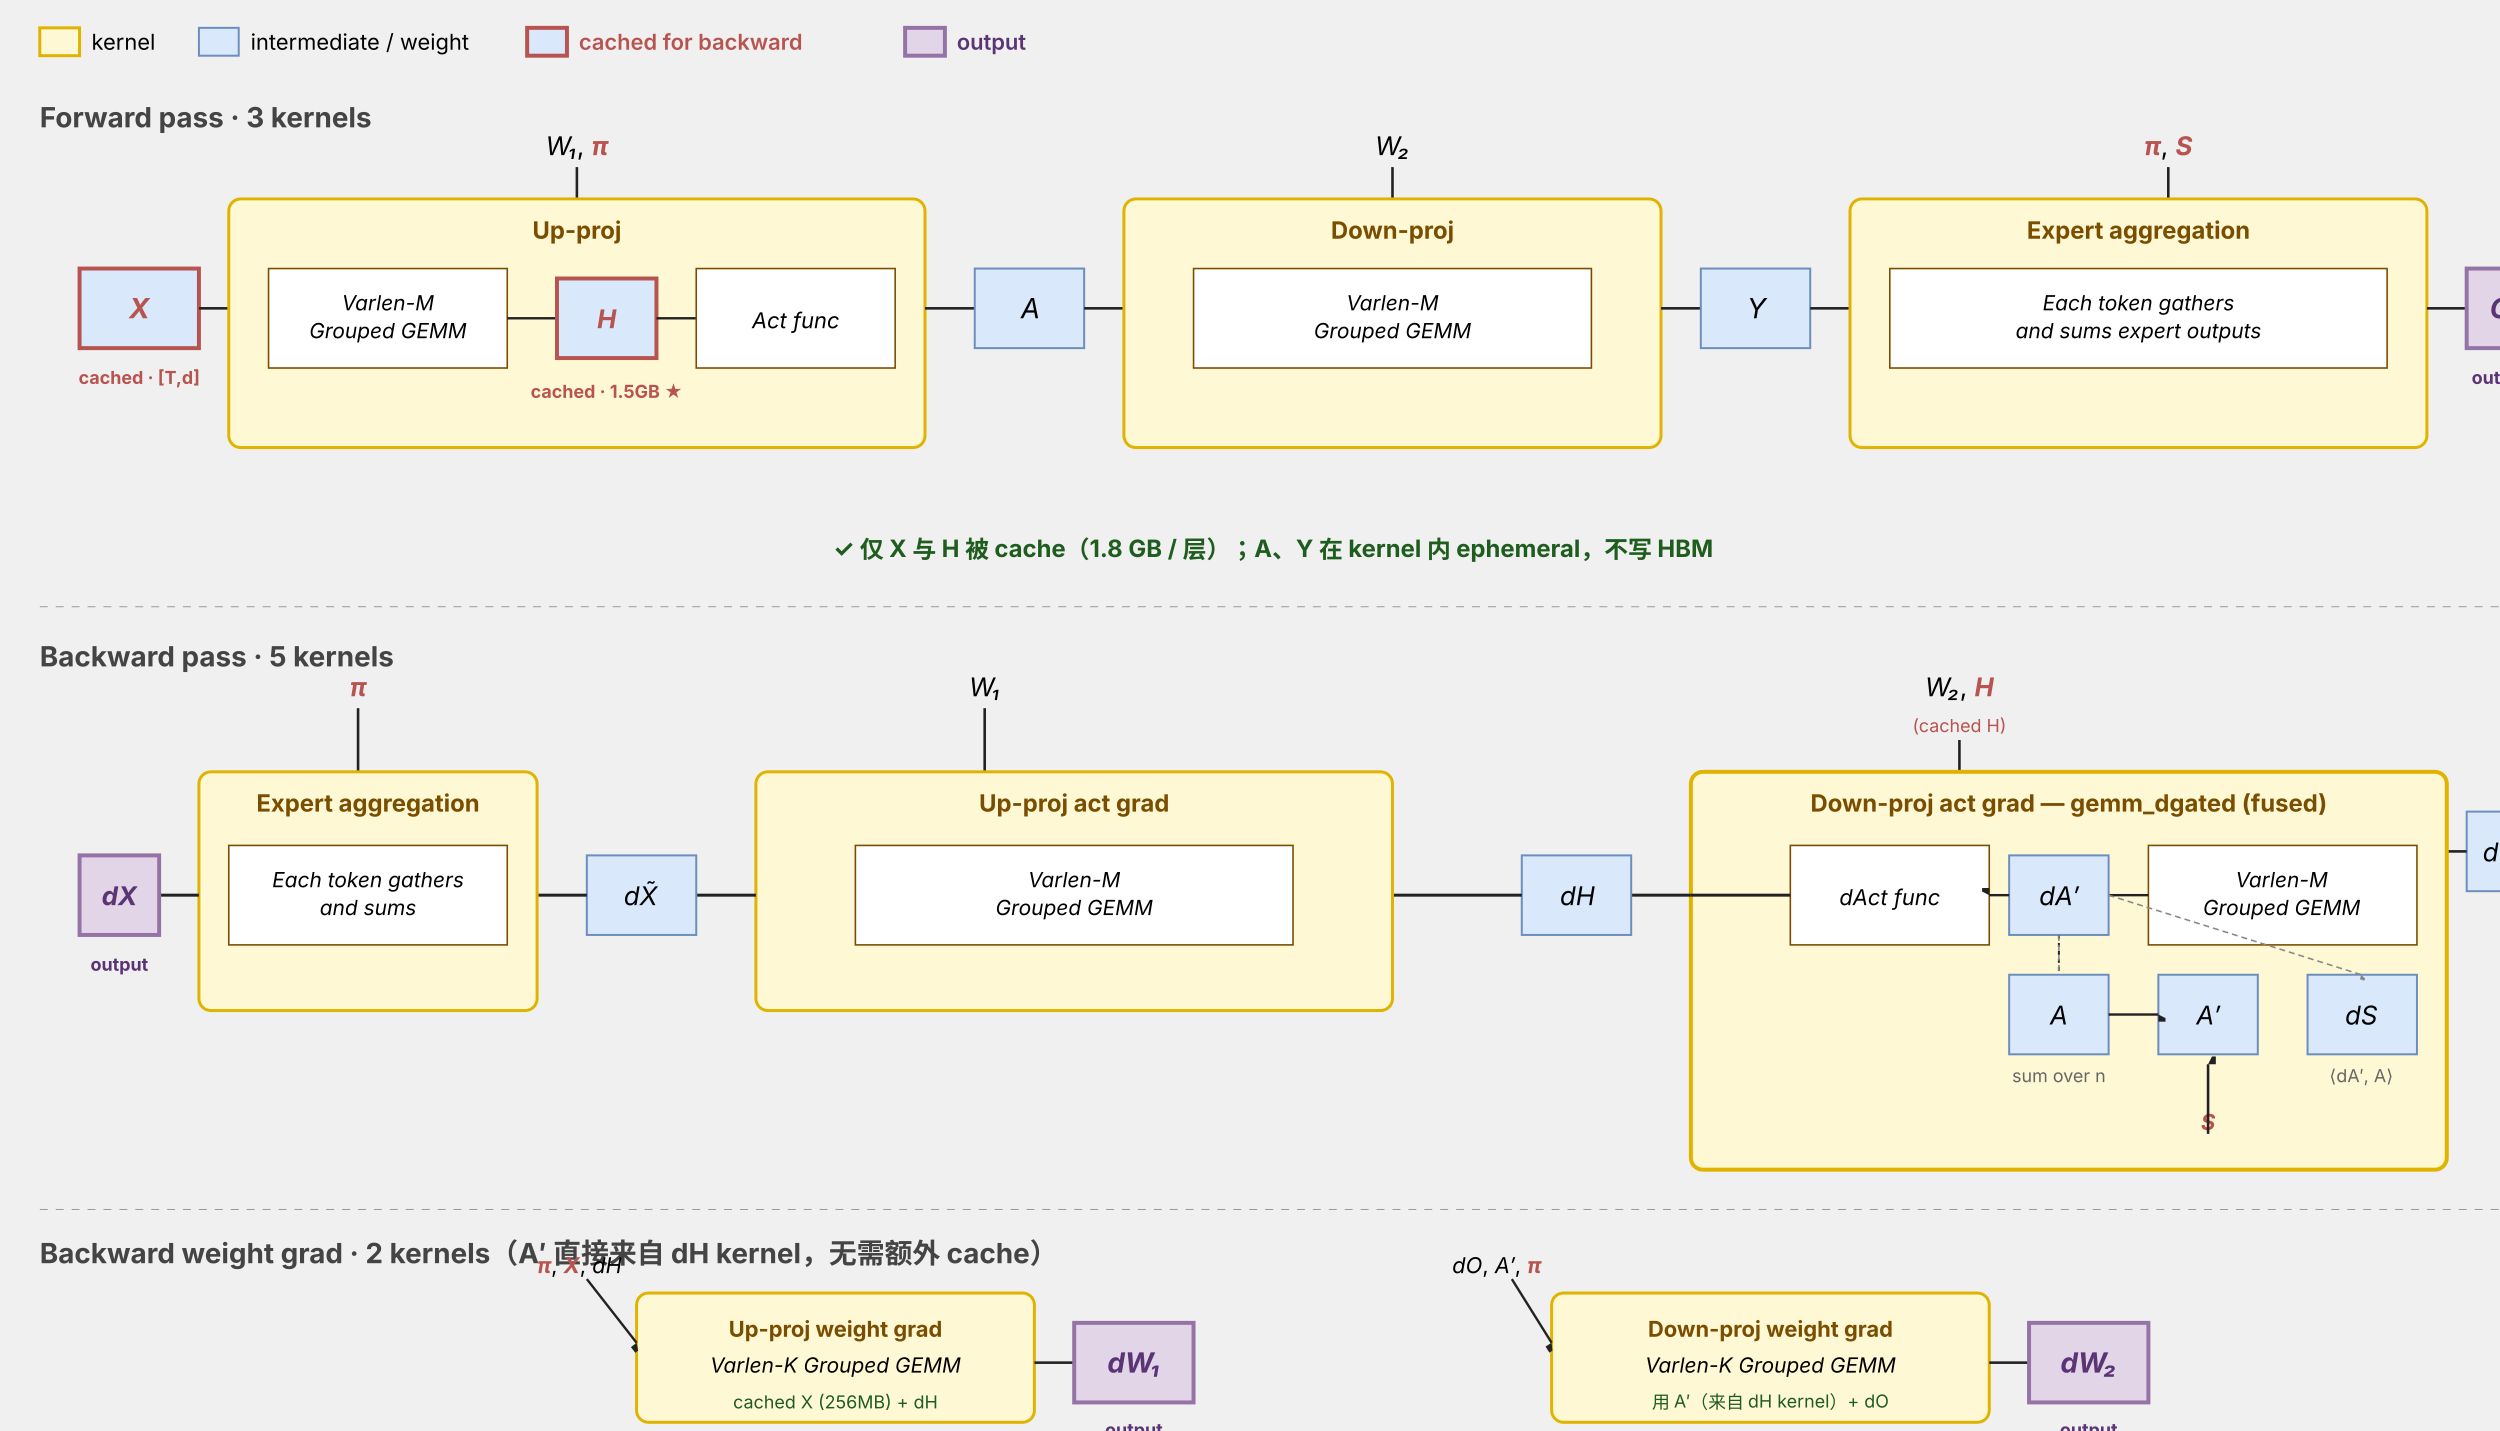
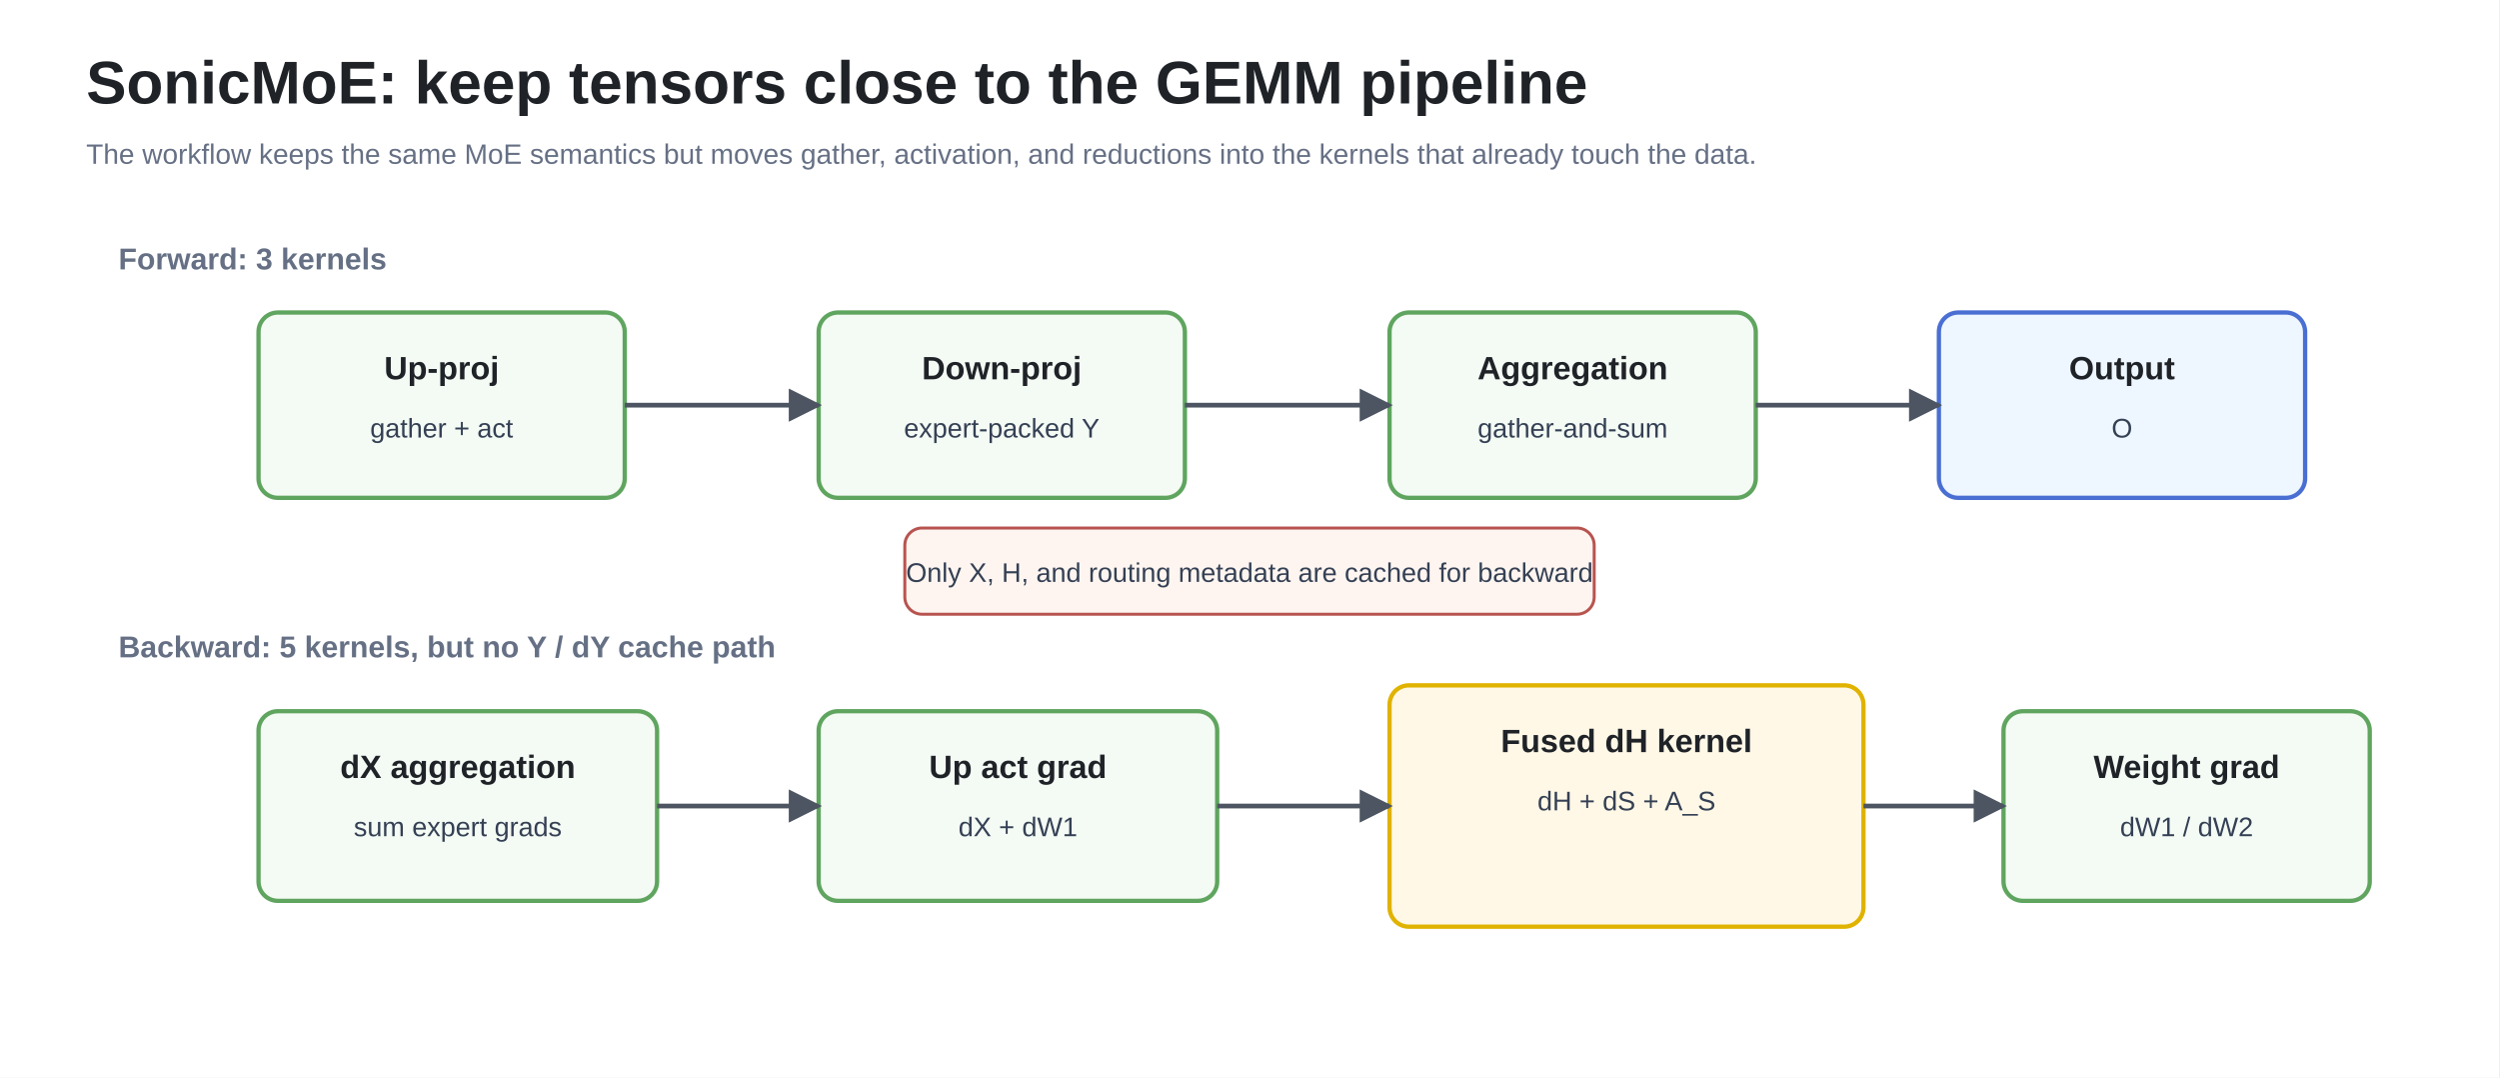
- <svg xmlns="http://www.w3.org/2000/svg" style="width:100%;height:auto;background:#fafffa;border:1px solid #5fa55f;border-radius:4px;font-family:-apple-system,sans-serif;" viewbox="0 0 1280 740">
+ <svg xmlns="http://www.w3.org/2000/svg" viewBox="0 0 1160 500">
  <defs>
-     <marker id="arrs" markerheight="7" markerwidth="7" orient="auto" refx="9" refy="5" viewbox="0 0 10 10">
-       <path d="M0,0 L10,5 L0,10 z" fill="#222" />
+     <marker id="arrow" viewBox="0 0 10 10" refX="9" refY="5" markerWidth="7" markerHeight="7" orient="auto-start-reverse">
+       <path d="M0,0 L10,5 L0,10 z" fill="#4d5562" />
    </marker>
-     <marker id="arrsr" markerheight="6" markerwidth="6" orient="auto" refx="9" refy="5" viewbox="0 0 10 10">
-       <path d="M0,0 L10,5 L0,10 z" fill="#888" />
-     </marker>
+     <style>
+       text{font-family:Arial,Helvetica,sans-serif;fill:#1f2328}
+       .title{font-size:28px;font-weight:700}
+       .subtitle{font-size:13px;fill:#667085}
+       .lane{font-size:14px;font-weight:700;fill:#667085}
+       .head{font-size:15px;font-weight:700}
+       .small{font-size:12.5px;fill:#344054}
+       .formula{font-family:Georgia,"Times New Roman",serif;font-size:21px;font-style:italic}
+       .sub{font-size:12px;baseline-shift:sub}
+       .box{stroke-width:2}
+       .thin{stroke-width:1.4}
+       .edge{stroke:#4d5562;stroke-width:2.2;fill:none;marker-end:url(#arrow)}
+       .dash{stroke:#667085;stroke-width:2;fill:none;stroke-dasharray:7 6;marker-end:url(#arrow)}
+       .cache{fill:#fff5f0;stroke:#b85450;stroke-width:1.6}
+       .io{fill:#fff;stroke:#d0d7de;stroke-width:1.4}
+     </style>
  </defs>
-   <g font-size="11">
-     <rect fill="#fff8d5" height="14" stroke="#e0b300" stroke-width="1.5" width="20" x="20" y="14" />
-     <text x="46" y="25">kernel</text>
-     <rect fill="#dae8fc" height="14" stroke="#6c8ebf" width="20" x="100" y="14" />
-     <text x="126" y="25">intermediate / weight</text>
-     <rect fill="#dae8fc" height="14" stroke="#b85450" stroke-width="2" width="20" x="265" y="14" />
-     <text fill="#b85450" font-weight="600" x="291" y="25">cached for backward</text>
-     <rect fill="#e1d5e7" height="14" stroke="#9673a6" stroke-width="2" width="20" x="455" y="14" />
-     <text fill="#5a3475" font-weight="600" x="481" y="25">output</text>
-   </g>
-   <text fill="#444" font-size="14" font-weight="700" x="20" y="64">Forward pass · 3 kernels</text>
-   <text font-size="13" text-anchor="middle" x="290" y="78">
-     <tspan font-style="italic">W₁</tspan>, <tspan fill="#b85450" font-style="italic" font-weight="700">π</tspan>
-   </text>
-   <line marker-end="url(#arrs)" stroke="#222" stroke-width="1.3" x1="290" x2="290" y1="84" y2="100" />
-   <text font-size="13" font-style="italic" text-anchor="middle" x="700" y="78">W₂</text>
-   <line marker-end="url(#arrs)" stroke="#222" stroke-width="1.3" x1="700" x2="700" y1="84" y2="100" />
-   <text font-size="13" text-anchor="middle" x="1090" y="78">
-     <tspan fill="#b85450" font-style="italic" font-weight="700">π</tspan>, <tspan fill="#b85450" font-style="italic" font-weight="700">S</tspan>
-   </text>
-   <line marker-end="url(#arrs)" stroke="#222" stroke-width="1.3" x1="1090" x2="1090" y1="84" y2="100" />
-   <rect fill="#dae8fc" height="40" stroke="#b85450" stroke-width="2" width="60" x="40" y="135" />
-   <text fill="#b85450" font-size="14" font-style="italic" font-weight="700" text-anchor="middle" x="70" y="160">X</text>
-   <text fill="#b85450" font-size="9" font-weight="700" text-anchor="middle" x="70" y="193">cached · [T,d]</text>
-   <line marker-end="url(#arrs)" stroke="#222" stroke-width="1.3" x1="100" x2="115" y1="155" y2="155" />
-   <rect fill="#fff8d5" height="125" rx="6" stroke="#e0b300" stroke-width="1.5" width="350" x="115" y="100" />
-   <text fill="#7a4e00" font-size="12" font-weight="700" text-anchor="middle" x="290" y="120">Up-proj</text>
-   <rect fill="#ffffff" height="50" stroke="#7a4e00" stroke-width="0.8" width="120" x="135" y="135" />
-   <text font-size="10.5" font-style="italic" text-anchor="middle" x="195" y="156">Varlen-M</text>
-   <text font-size="10.5" font-style="italic" text-anchor="middle" x="195" y="170">Grouped GEMM</text>
-   <line marker-end="url(#arrs)" stroke="#222" stroke-width="1.2" x1="255" x2="280" y1="160" y2="160" />
-   <rect fill="#dae8fc" height="40" stroke="#b85450" stroke-width="2" width="50" x="280" y="140" />
-   <text fill="#b85450" font-size="13" font-style="italic" font-weight="700" text-anchor="middle" x="305" y="165">H</text>
-   <line marker-end="url(#arrs)" stroke="#222" stroke-width="1.2" x1="330" x2="350" y1="160" y2="160" />
-   <rect fill="#ffffff" height="50" stroke="#7a4e00" stroke-width="0.8" width="100" x="350" y="135" />
-   <text font-size="11" font-style="italic" text-anchor="middle" x="400" y="165">Act func</text>
-   <text fill="#b85450" font-size="9" font-weight="700" text-anchor="middle" x="305" y="200">cached · 1.5GB ★</text>
-   <line marker-end="url(#arrs)" stroke="#222" stroke-width="1.3" x1="465" x2="490" y1="155" y2="155" />
-   <rect fill="#dae8fc" height="40" stroke="#6c8ebf" width="55" x="490" y="135" />
-   <text font-size="14" font-style="italic" text-anchor="middle" x="518" y="160">A</text>
-   <line marker-end="url(#arrs)" stroke="#222" stroke-width="1.3" x1="545" x2="565" y1="155" y2="155" />
-   <rect fill="#fff8d5" height="125" rx="6" stroke="#e0b300" stroke-width="1.5" width="270" x="565" y="100" />
-   <text fill="#7a4e00" font-size="12" font-weight="700" text-anchor="middle" x="700" y="120">Down-proj</text>
-   <rect fill="#ffffff" height="50" stroke="#7a4e00" stroke-width="0.8" width="200" x="600" y="135" />
-   <text font-size="10.5" font-style="italic" text-anchor="middle" x="700" y="156">Varlen-M</text>
-   <text font-size="10.5" font-style="italic" text-anchor="middle" x="700" y="170">Grouped GEMM</text>
-   <line marker-end="url(#arrs)" stroke="#222" stroke-width="1.3" x1="835" x2="855" y1="155" y2="155" />
-   <rect fill="#dae8fc" height="40" stroke="#6c8ebf" width="55" x="855" y="135" />
-   <text font-size="14" font-style="italic" text-anchor="middle" x="883" y="160">Y</text>
-   <line marker-end="url(#arrs)" stroke="#222" stroke-width="1.3" x1="910" x2="930" y1="155" y2="155" />
-   <rect fill="#fff8d5" height="125" rx="6" stroke="#e0b300" stroke-width="1.5" width="290" x="930" y="100" />
-   <text fill="#7a4e00" font-size="12" font-weight="700" text-anchor="middle" x="1075" y="120">Expert aggregation</text>
-   <rect fill="#ffffff" height="50" stroke="#7a4e00" stroke-width="0.8" width="250" x="950" y="135" />
-   <text font-size="10.5" font-style="italic" text-anchor="middle" x="1075" y="156">Each token gathers</text>
-   <text font-size="10.5" font-style="italic" text-anchor="middle" x="1075" y="170">and sums expert outputs</text>
-   <line marker-end="url(#arrs)" stroke="#222" stroke-width="1.3" x1="1220" x2="1240" y1="155" y2="155" />
-   <rect fill="#e1d5e7" height="40" stroke="#9673a6" stroke-width="2" width="35" x="1240" y="135" />
-   <text fill="#5a3475" font-size="14" font-style="italic" font-weight="700" text-anchor="middle" x="1257" y="160">O</text>
-   <text fill="#5a3475" font-size="9" font-weight="700" text-anchor="middle" x="1257" y="193">output</text>
-   <text fill="#1f5d1f" font-size="12" font-weight="700" text-anchor="middle" x="640" y="280">✓ 仅 X 与 H 被 cache（1.8 GB / 层）；A、Y 在 kernel 内 ephemeral，不写 HBM</text>
-   <line stroke="#999" stroke-dasharray="4,4" stroke-width="0.5" x1="20" x2="1260" y1="305" y2="305" />
-   <text fill="#444" font-size="14" font-weight="700" x="20" y="335">Backward pass · 5 kernels</text>
-   <text font-size="13" text-anchor="middle" x="985" y="350">
-     <tspan font-style="italic">W₂</tspan>, <tspan fill="#b85450" font-style="italic" font-weight="700">H</tspan>
-   </text>
-   <text fill="#b85450" font-size="9" text-anchor="middle" x="985" y="368">(cached H)</text>
-   <line marker-end="url(#arrs)" stroke="#222" stroke-width="1.3" x1="985" x2="985" y1="372" y2="388" />
-   <text font-size="13" font-style="italic" text-anchor="middle" x="495" y="350">W₁</text>
-   <line marker-end="url(#arrs)" stroke="#222" stroke-width="1.3" x1="495" x2="495" y1="356" y2="388" />
-   <text fill="#b85450" font-size="13" font-style="italic" font-weight="700" text-anchor="middle" x="180" y="350">π</text>
-   <line marker-end="url(#arrs)" stroke="#222" stroke-width="1.3" x1="180" x2="180" y1="356" y2="388" />
-   <rect fill="#dae8fc" height="40" stroke="#6c8ebf" width="35" x="1240" y="408" />
-   <text font-size="13" font-style="italic" text-anchor="middle" x="1257" y="433">dO</text>
-   <line marker-end="url(#arrs)" stroke="#222" stroke-width="1.3" x1="1240" x2="1230" y1="428" y2="428" />
-   <rect fill="#fff8d5" height="200" rx="6" stroke="#e0b300" stroke-width="2" width="380" x="850" y="388" />
-   <text fill="#7a4e00" font-size="12" font-weight="700" text-anchor="middle" x="1040" y="408">Down-proj act grad — gemm_dgated (fused)</text>
-   <rect fill="#ffffff" height="50" stroke="#7a4e00" stroke-width="0.8" width="135" x="1080" y="425" />
-   <text font-size="10.5" font-style="italic" text-anchor="middle" x="1147" y="446">Varlen-M</text>
-   <text font-size="10.5" font-style="italic" text-anchor="middle" x="1147" y="460">Grouped GEMM</text>
-   <line marker-end="url(#arrs)" stroke="#222" stroke-width="1.2" x1="1080" x2="1060" y1="450" y2="450" />
-   <rect fill="#dae8fc" height="40" stroke="#6c8ebf" width="50" x="1010" y="430" />
-   <text font-size="13" font-style="italic" text-anchor="middle" x="1035" y="455">dA′</text>
-   <rect fill="#ffffff" height="50" stroke="#7a4e00" stroke-width="0.8" width="100" x="900" y="425" />
-   <text font-size="11" font-style="italic" text-anchor="middle" x="950" y="455">dAct func</text>
-   <line marker-end="url(#arrs)" stroke="#222" stroke-width="1.2" x1="1010" x2="1000" y1="450" y2="450" />
-   <rect fill="#dae8fc" height="40" stroke="#6c8ebf" width="50" x="1010" y="490" />
-   <text font-size="13" font-style="italic" text-anchor="middle" x="1035" y="515">A</text>
-   <text fill="#666" font-size="9" text-anchor="middle" x="1035" y="544">sum over n</text>
-   <line stroke="#222" stroke-dasharray="2,2" stroke-width="1" x1="1035" x2="1035" y1="470" y2="490" />
-   <rect fill="#dae8fc" height="40" stroke="#6c8ebf" width="50" x="1085" y="490" />
-   <text font-size="13" font-style="italic" text-anchor="middle" x="1110" y="515">A′</text>
-   <line marker-end="url(#arrs)" stroke="#222" stroke-width="1.2" x1="1060" x2="1085" y1="510" y2="510" />
-   <rect fill="#dae8fc" height="40" stroke="#6c8ebf" width="55" x="1160" y="490" />
-   <text font-size="13" font-style="italic" text-anchor="middle" x="1187" y="515">dS</text>
-   <text fill="#666" font-size="9" text-anchor="middle" x="1187" y="544">⟨dA′, A⟩</text>
-   <line stroke="#888" stroke-dasharray="3,2" stroke-width="0.8" x1="1035" x2="1035" y1="470" y2="490" />
-   <line marker-end="url(#arrsr)" stroke="#888" stroke-dasharray="3,2" stroke-width="0.8" x1="1060" x2="1187" y1="450" y2="490" />
-   <text fill="#b85450" font-size="11" font-style="italic" font-weight="700" text-anchor="middle" x="1110" y="568">S</text>
-   <line marker-end="url(#arrs)" stroke="#222" stroke-width="1.3" x1="1110" x2="1110" y1="570" y2="535" />
-   <line stroke="#222" stroke-width="1.5" x1="900" x2="850" y1="450" y2="450" />
-   <line marker-end="url(#arrs)" stroke="#222" stroke-width="1.5" x1="850" x2="800" y1="450" y2="450" />
-   <rect fill="#dae8fc" height="40" stroke="#6c8ebf" width="55" x="765" y="430" />
-   <text font-size="13" font-style="italic" text-anchor="middle" x="793" y="455">dH</text>
-   <line marker-end="url(#arrs)" stroke="#222" stroke-width="1.5" x1="765" x2="700" y1="450" y2="450" />
-   <rect fill="#fff8d5" height="120" rx="6" stroke="#e0b300" stroke-width="1.5" width="320" x="380" y="388" />
-   <text fill="#7a4e00" font-size="12" font-weight="700" text-anchor="middle" x="540" y="408">Up-proj act grad</text>
-   <rect fill="#ffffff" height="50" stroke="#7a4e00" stroke-width="0.8" width="220" x="430" y="425" />
-   <text font-size="10.5" font-style="italic" text-anchor="middle" x="540" y="446">Varlen-M</text>
-   <text font-size="10.5" font-style="italic" text-anchor="middle" x="540" y="460">Grouped GEMM</text>
-   <line marker-end="url(#arrs)" stroke="#222" stroke-width="1.5" x1="380" x2="350" y1="450" y2="450" />
-   <rect fill="#dae8fc" height="40" stroke="#6c8ebf" width="55" x="295" y="430" />
-   <text font-size="13" font-style="italic" text-anchor="middle" x="322" y="455">dX̃</text>
-   <line marker-end="url(#arrs)" stroke="#222" stroke-width="1.5" x1="295" x2="270" y1="450" y2="450" />
-   <rect fill="#fff8d5" height="120" rx="6" stroke="#e0b300" stroke-width="1.5" width="170" x="100" y="388" />
-   <text fill="#7a4e00" font-size="12" font-weight="700" text-anchor="middle" x="185" y="408">Expert aggregation</text>
-   <rect fill="#ffffff" height="50" stroke="#7a4e00" stroke-width="0.8" width="140" x="115" y="425" />
-   <text font-size="10.5" font-style="italic" text-anchor="middle" x="185" y="446">Each token gathers</text>
-   <text font-size="10.5" font-style="italic" text-anchor="middle" x="185" y="460">and sums</text>
-   <line marker-end="url(#arrs)" stroke="#222" stroke-width="1.5" x1="100" x2="80" y1="450" y2="450" />
-   <rect fill="#e1d5e7" height="40" stroke="#9673a6" stroke-width="2" width="40" x="40" y="430" />
-   <text fill="#5a3475" font-size="13" font-style="italic" font-weight="700" text-anchor="middle" x="60" y="455">dX</text>
-   <text fill="#5a3475" font-size="9" font-weight="700" text-anchor="middle" x="60" y="488">output</text>
-   <line stroke="#999" stroke-dasharray="4,4" stroke-width="0.5" x1="20" x2="1260" y1="608" y2="608" />
-   <text fill="#444" font-size="14" font-weight="700" x="20" y="635">Backward weight grad · 2 kernels（A′ 直接来自 dH kernel，无需额外 cache）</text>
-   <rect fill="#fff8d5" height="65" rx="6" stroke="#e0b300" stroke-width="1.5" width="200" x="320" y="650" />
-   <text fill="#7a4e00" font-size="11" font-weight="700" text-anchor="middle" x="420" y="672">Up-proj weight grad</text>
-   <text font-size="10.5" font-style="italic" text-anchor="middle" x="420" y="690">Varlen-K Grouped GEMM</text>
-   <text fill="#1f5d1f" font-size="9" text-anchor="middle" x="420" y="708">cached X (256MB) + dH</text>
-   <text font-size="11" x="270" y="640">
-     <tspan fill="#b85450" font-style="italic" font-weight="700">π</tspan>, <tspan fill="#b85450" font-style="italic" font-weight="700">X</tspan>, <tspan font-style="italic">dH</tspan>
-   </text>
-   <line marker-end="url(#arrs)" stroke="#222" stroke-width="1.2" x1="295" x2="320" y1="643" y2="675" />
-   <line marker-end="url(#arrs)" stroke="#222" stroke-width="1.3" x1="520" x2="540" y1="685" y2="685" />
-   <rect fill="#e1d5e7" height="40" stroke="#9673a6" stroke-width="2" width="60" x="540" y="665" />
-   <text fill="#5a3475" font-size="14" font-style="italic" font-weight="700" text-anchor="middle" x="570" y="690">dW₁</text>
-   <text fill="#5a3475" font-size="9" font-weight="700" text-anchor="middle" x="570" y="722">output</text>
-   <rect fill="#fff8d5" height="65" rx="6" stroke="#e0b300" stroke-width="1.5" width="220" x="780" y="650" />
-   <text fill="#7a4e00" font-size="11" font-weight="700" text-anchor="middle" x="890" y="672">Down-proj weight grad</text>
-   <text font-size="10.5" font-style="italic" text-anchor="middle" x="890" y="690">Varlen-K Grouped GEMM</text>
-   <text fill="#1f5d1f" font-size="9" text-anchor="middle" x="890" y="708">用 A′（来自 dH kernel）+ dO</text>
-   <text font-size="11" x="730" y="640">
-     <tspan font-style="italic">dO</tspan>, <tspan font-style="italic">A′</tspan>, <tspan fill="#b85450" font-style="italic" font-weight="700">π</tspan>
-   </text>
-   <line marker-end="url(#arrs)" stroke="#222" stroke-width="1.2" x1="760" x2="780" y1="643" y2="675" />
-   <line marker-end="url(#arrs)" stroke="#222" stroke-width="1.3" x1="1000" x2="1020" y1="685" y2="685" />
-   <rect fill="#e1d5e7" height="40" stroke="#9673a6" stroke-width="2" width="60" x="1020" y="665" />
-   <text fill="#5a3475" font-size="14" font-style="italic" font-weight="700" text-anchor="middle" x="1050" y="690">dW₂</text>
-   <text fill="#5a3475" font-size="9" font-weight="700" text-anchor="middle" x="1050" y="722">output</text>
-   <text fill="#1f5d1f" font-size="12" font-weight="700" text-anchor="middle" x="640" y="730">合计 8 个 launched kernel（forward 3 + backward 5）；activation memory 与 K 解耦</text>
+   <rect width="1160" height="500" fill="#fff" />
+   <text x="40" y="48" class="title">SonicMoE: keep tensors close to the GEMM pipeline</text>
+   <text x="40" y="76" class="subtitle">The workflow keeps the same MoE semantics but moves gather, activation, and reductions into the kernels that already touch the data.</text>
+   <text x="55" y="125" class="lane">Forward: 3 kernels</text>
+   <rect x="120" y="145" width="170" height="86" rx="9" fill="#f4faf4" stroke="#5fa55f" class="box" />
+   <text x="205.0" y="176" text-anchor="middle" class="head">Up-proj</text>
+   <text x="205.0" y="203" text-anchor="middle" class="small">gather + act</text>
+   <rect x="380" y="145" width="170" height="86" rx="9" fill="#f4faf4" stroke="#5fa55f" class="box" />
+   <text x="465.0" y="176" text-anchor="middle" class="head">Down-proj</text>
+   <text x="465.0" y="203" text-anchor="middle" class="small">expert-packed Y</text>
+   <path d="M290 188 L380 188" class="edge" />
+   <rect x="645" y="145" width="170" height="86" rx="9" fill="#f4faf4" stroke="#5fa55f" class="box" />
+   <text x="730.0" y="176" text-anchor="middle" class="head">Aggregation</text>
+   <text x="730.0" y="203" text-anchor="middle" class="small">gather-and-sum</text>
+   <path d="M550 188 L645 188" class="edge" />
+   <rect x="900" y="145" width="170" height="86" rx="9" fill="#eef7ff" stroke="#4a6fd3" class="box" />
+   <text x="985.0" y="176" text-anchor="middle" class="head">Output</text>
+   <text x="985.0" y="203" text-anchor="middle" class="small">O</text>
+   <path d="M815 188 L900 188" class="edge" />
+   <text x="55" y="305" class="lane">Backward: 5 kernels, but no Y / dY cache path</text>
+   <rect x="120" y="330" width="185" height="88" rx="9" fill="#f4faf4" stroke="#5fa55f" class="box" />
+   <text x="212.5" y="361" text-anchor="middle" class="head">dX aggregation</text>
+   <text x="212.5" y="388" text-anchor="middle" class="small">sum expert grads</text>
+   <rect x="380" y="330" width="185" height="88" rx="9" fill="#f4faf4" stroke="#5fa55f" class="box" />
+   <text x="472.5" y="361" text-anchor="middle" class="head">Up act grad</text>
+   <text x="472.5" y="388" text-anchor="middle" class="small">dX + dW1</text>
+   <rect x="645" y="318" width="220" height="112" rx="9" fill="#fff8e7" stroke="#e0b300" class="box" />
+   <text x="755.0" y="349" text-anchor="middle" class="head">Fused dH kernel</text>
+   <text x="755.0" y="376" text-anchor="middle" class="small">dH + dS + A_S</text>
+   <rect x="930" y="330" width="170" height="88" rx="9" fill="#f4faf4" stroke="#5fa55f" class="box" />
+   <text x="1015.0" y="361" text-anchor="middle" class="head">Weight grad</text>
+   <text x="1015.0" y="388" text-anchor="middle" class="small">dW1 / dW2</text>
+   <path d="M305 374 L380 374" class="edge" />
+   <path d="M565 374 L645 374" class="edge" />
+   <path d="M865 374 L930 374" class="edge" />
+   <rect x="420" y="245" width="320" height="40" rx="8" fill="#fff5f0" stroke="#b85450" class="thin" />
+   <text x="580" y="270" text-anchor="middle" class="small">Only X, H, and routing metadata are cached for backward</text>
</svg>
